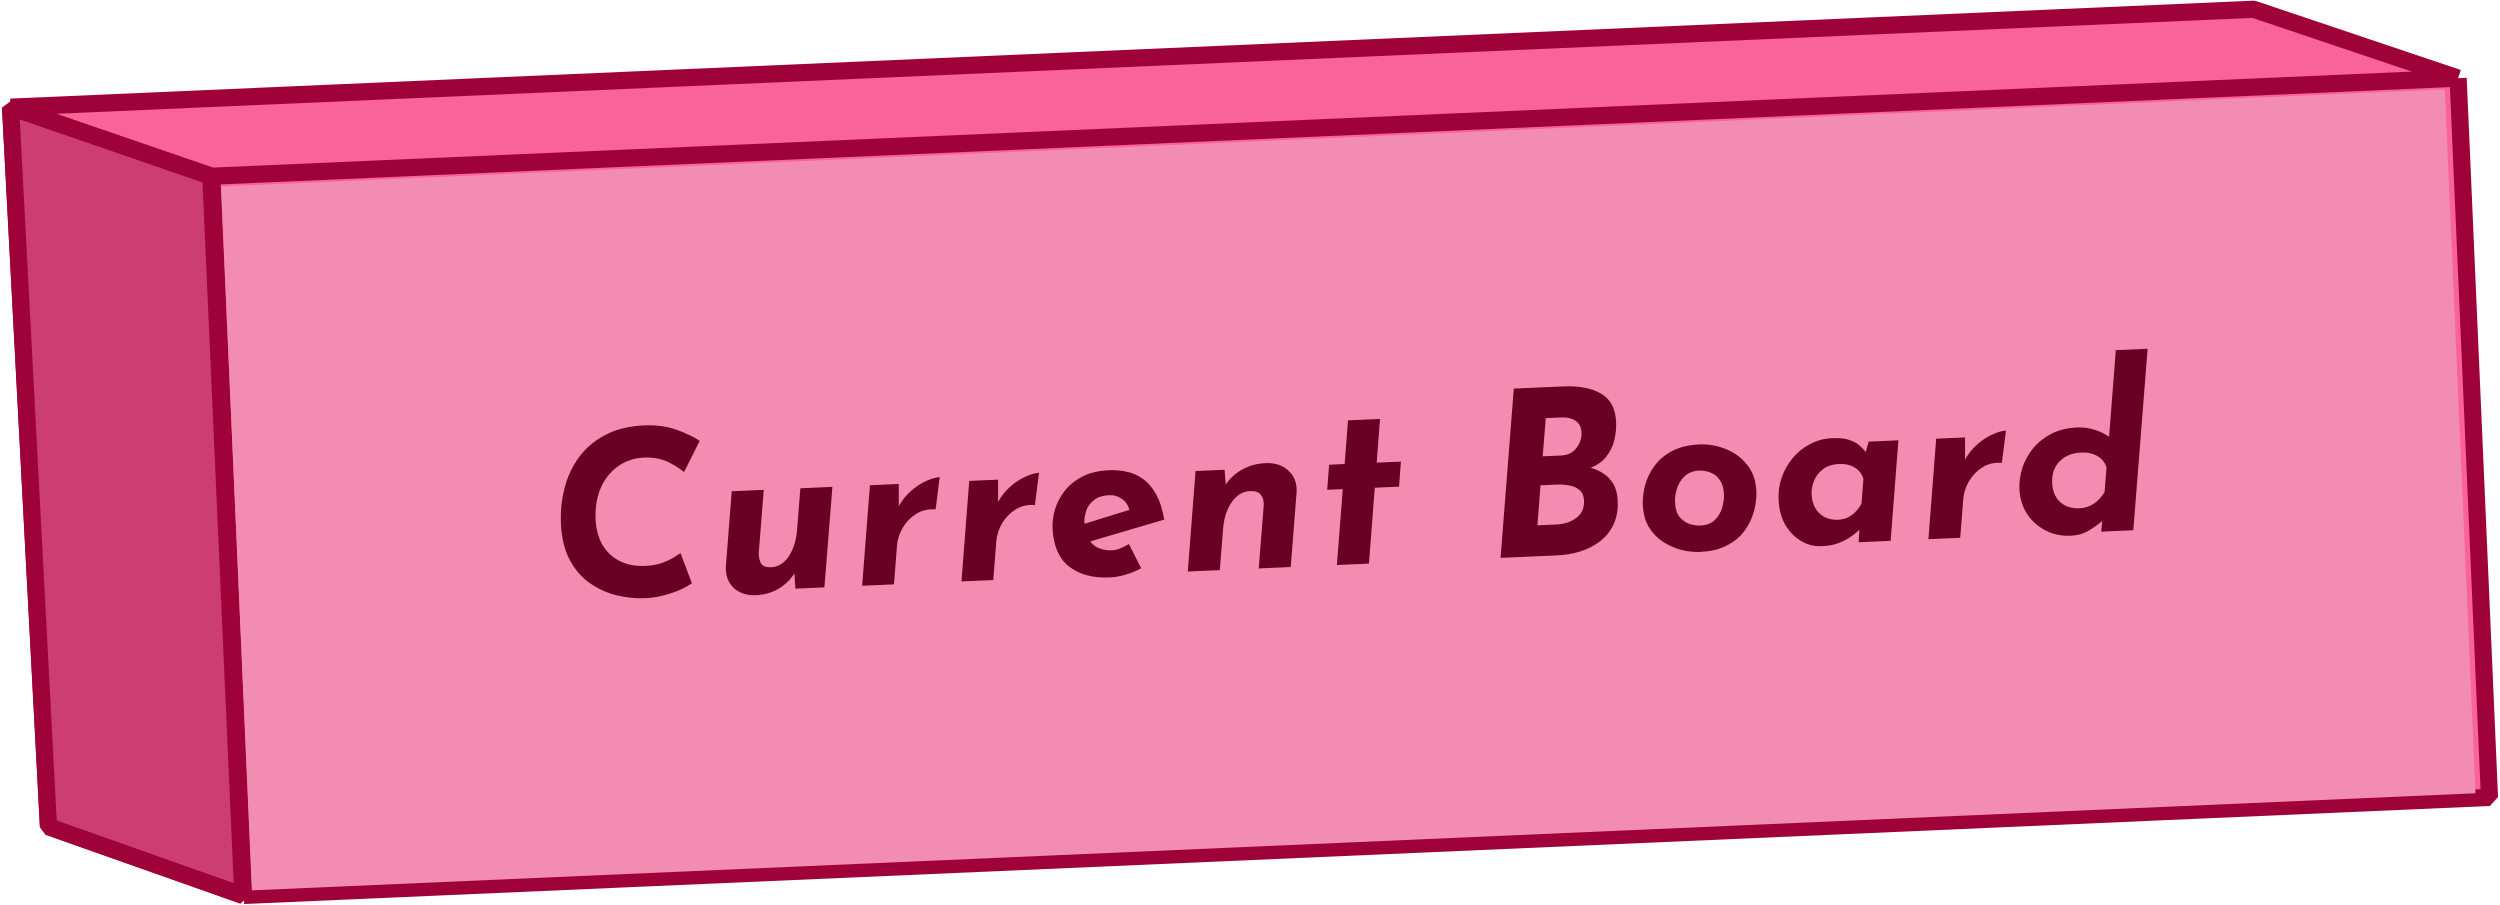
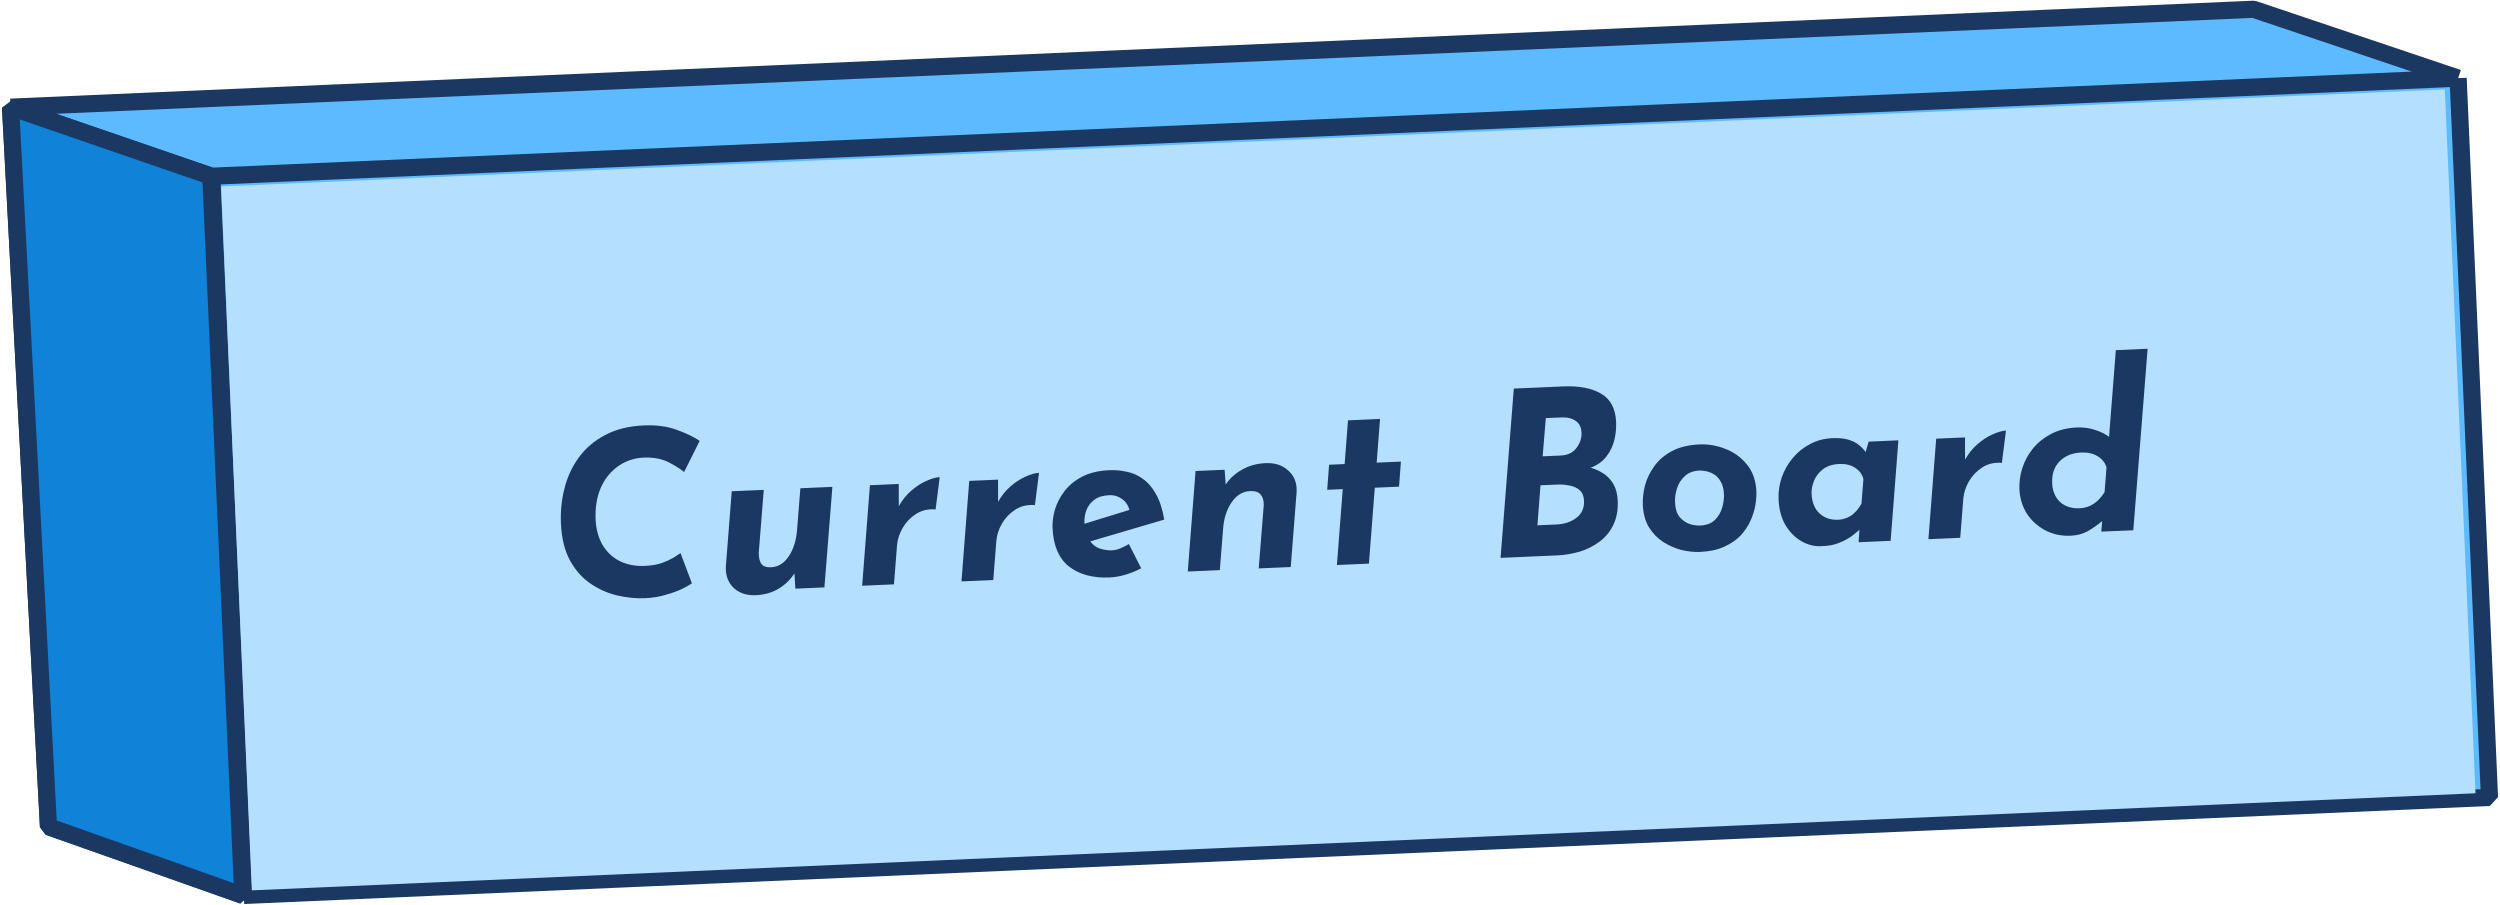
<svg xmlns="http://www.w3.org/2000/svg" width="655" height="237" viewBox="0 0 655 237" fill="none">
-   <path d="M12.705 216.589L2.761 28.083L55.492 46.17L63.88 234.608L12.705 216.589Z" fill="#F96398" />
-   <path d="M644.027 20.474L590.435 2.425L2.761 28.083L55.492 46.17L644.027 20.474Z" fill="#F96398" />
-   <path d="M652.243 208.92L644.027 20.474L55.492 46.17L63.88 234.608L652.243 208.92Z" fill="#F96398" />
-   <path d="M644.027 20.474L652.243 208.92L63.88 234.608M644.027 20.474L590.435 2.425L2.761 28.083M644.027 20.474L55.492 46.17M2.761 28.083L12.705 216.589L63.88 234.608M2.761 28.083L55.492 46.17M63.88 234.608L55.492 46.17" stroke="#9E0238" stroke-width="4.497" stroke-linejoin="bevel" />
-   <rect width="583.155" height="184.591" transform="matrix(0.999048 -0.0436194 0.0435556 0.999051 57.941 48.8555)" fill="#F28DB1" />
-   <path d="M12.696 216.585L2.76 28.079L55.236 46.177L63.623 234.615L12.696 216.585Z" fill="#CB3E6F" stroke="#9E0238" stroke-width="4.497" stroke-linejoin="bevel" />
-   <path d="M181.284 152.829C180.818 153.169 179.978 153.647 178.764 154.26C177.588 154.832 176.149 155.355 174.448 155.83C172.789 156.343 170.96 156.643 168.962 156.73C166.684 156.829 164.292 156.594 161.784 156.022C159.317 155.45 156.99 154.43 154.804 152.964C152.618 151.498 150.808 149.475 149.374 146.895C147.941 144.315 147.138 141.067 146.967 137.151C146.829 133.994 147.136 130.938 147.888 127.982C148.638 124.986 149.882 122.29 151.619 119.891C153.394 117.452 155.691 115.49 158.509 114.005C161.325 112.481 164.711 111.633 168.667 111.46C171.984 111.315 174.884 111.709 177.367 112.641C179.848 113.534 181.832 114.488 183.318 115.505L179.23 123.671C178.316 122.91 177.059 122.104 175.461 121.253C173.862 120.402 172 119.942 169.875 119.875C166.989 119.801 164.476 120.471 162.336 121.886C160.234 123.259 158.616 125.171 157.482 127.623C156.387 130.073 155.91 132.897 156.05 136.094C156.158 138.571 156.733 140.748 157.776 142.625C158.859 144.499 160.343 145.936 162.228 146.934C164.154 147.931 166.395 148.374 168.953 148.262C170.671 148.187 172.142 147.943 173.365 147.529C174.586 147.076 175.607 146.611 176.427 146.134C177.245 145.618 177.868 145.211 178.295 144.912L181.284 152.829ZM198.007 155.942C195.649 156.045 193.72 155.409 192.218 154.033C190.755 152.616 190.073 150.743 190.171 148.417L191.713 128.711L200.105 128.345L198.787 144.918C198.798 146.078 199.018 147.01 199.449 147.712C199.919 148.372 200.773 148.675 202.012 148.621C203.89 148.539 205.449 147.57 206.689 145.714C207.928 143.818 208.646 141.465 208.843 138.653L209.696 127.926L218.088 127.559L215.995 153.896L208.382 154.228L208.147 150.215C207.098 151.862 205.715 153.204 203.999 154.239C202.282 155.275 200.285 155.843 198.007 155.942ZM235.471 126.8L235.485 132.625C236.376 131.025 237.458 129.677 238.731 128.58C240.043 127.442 241.367 126.583 242.703 126.004C244.077 125.384 245.244 125.053 246.203 125.011L245.131 133.465C243.202 133.309 241.498 133.704 240.017 134.65C238.537 135.595 237.369 136.807 236.513 138.286C235.656 139.765 235.161 141.268 235.028 142.795L234.217 153.1L225.885 153.464L227.918 127.13L235.471 126.8ZM261.49 125.664L261.504 131.489C262.395 129.889 263.477 128.541 264.75 127.444C266.062 126.306 267.386 125.447 268.722 124.868C270.096 124.248 271.263 123.917 272.222 123.875L271.15 132.329C269.221 132.173 267.517 132.568 266.036 133.514C264.556 134.459 263.388 135.671 262.532 137.15C261.675 138.629 261.18 140.132 261.047 141.659L260.236 151.964L251.904 152.328L253.937 125.994L261.49 125.664ZM291.278 144.183C292.077 144.148 292.83 143.975 293.537 143.664C294.284 143.351 295.029 142.978 295.77 142.545L298.99 148.891C297.7 149.588 296.323 150.148 294.86 150.573C293.437 150.995 292.046 151.236 290.687 151.295C286.371 151.484 282.847 150.537 280.113 148.454C277.418 146.329 275.97 142.969 275.769 138.374C275.701 136.815 275.911 135.185 276.397 133.482C276.923 131.777 277.754 130.179 278.89 128.688C280.064 127.156 281.61 125.887 283.528 124.882C285.486 123.876 287.864 123.312 290.661 123.19C292.18 123.123 293.687 123.258 295.183 123.593C296.717 123.886 298.126 124.505 299.408 125.45C300.729 126.354 301.867 127.665 302.823 129.385C303.819 131.103 304.558 133.353 305.04 136.135L285.65 141.846C286.373 142.815 287.262 143.457 288.317 143.772C289.372 144.086 290.359 144.223 291.278 144.183ZM284.12 137.048L284.127 137.228L295.92 133.59C295.543 132.285 294.86 131.314 293.871 130.677C292.92 129.998 291.846 129.684 290.647 129.737C289.008 129.808 287.705 130.205 286.735 130.928C285.766 131.651 285.065 132.563 284.632 133.663C284.24 134.761 284.069 135.889 284.12 137.048ZM320.846 123.073L321.136 126.964C322.187 125.357 323.612 124.053 325.41 123.054C327.206 122.014 329.263 121.444 331.581 121.343C334.059 121.235 336.049 121.889 337.552 123.304C339.094 124.678 339.815 126.529 339.716 128.855L338.175 148.561L329.783 148.928L331.101 132.354C331.13 131.192 330.87 130.283 330.321 129.626C329.81 128.927 328.875 128.608 327.517 128.667C325.558 128.753 323.94 129.744 322.662 131.642C321.382 133.499 320.643 135.834 320.445 138.645L319.592 149.373L311.2 149.739L313.233 123.405L320.846 123.073ZM353.176 110.13L361.568 109.764L360.687 121.213L367.041 120.936L366.547 127.504L360.193 127.781L358.659 147.667L350.267 148.033L351.801 128.148L347.725 128.325L348.219 121.758L352.295 121.58L353.176 110.13ZM409.564 101.242C413.72 101.061 417.031 101.697 419.496 103.151C421.96 104.565 423.27 107.05 423.425 110.607C423.492 112.125 423.339 113.673 422.967 115.251C422.596 116.829 421.899 118.281 420.875 119.606C419.89 120.891 418.512 121.872 416.74 122.55C417.914 122.859 419.017 123.351 420.047 124.027C421.118 124.701 421.999 125.623 422.691 126.794C423.382 127.965 423.767 129.43 423.843 131.188C423.95 133.626 423.562 135.745 422.68 137.545C421.835 139.303 420.638 140.757 419.086 141.906C417.575 143.053 415.832 143.93 413.856 144.536C411.919 145.101 409.911 145.429 407.833 145.52L393.147 146.161L396.616 101.808L409.564 101.242ZM408.853 119.351C410.731 119.269 412.123 118.607 413.03 117.366C413.977 116.124 414.419 114.783 414.356 113.345C414.295 111.946 413.79 110.927 412.841 110.288C411.891 109.609 410.636 109.303 409.078 109.371L405.002 109.549L404.177 119.555L408.853 119.351ZM407.78 137.415C409.858 137.324 411.594 136.748 412.989 135.686C414.424 134.622 415.099 133.111 415.013 131.153C414.961 129.954 414.581 129.05 413.874 128.44C413.207 127.829 412.348 127.426 411.299 127.231C410.248 126.997 409.143 126.905 407.984 126.956L403.608 127.147L402.804 137.632L407.78 137.415ZM445.431 144.599C443.872 144.667 442.243 144.498 440.544 144.092C438.843 143.646 437.23 142.935 435.706 141.961C434.222 140.985 432.985 139.697 431.994 138.099C431.044 136.499 430.519 134.56 430.419 132.282C430.349 130.684 430.536 128.994 430.978 127.213C431.461 125.43 432.269 123.753 433.401 122.182C434.532 120.572 436.076 119.243 438.032 118.197C439.988 117.15 442.405 116.564 445.282 116.439C447.64 116.336 449.92 116.737 452.121 117.642C454.361 118.505 456.222 119.865 457.704 121.722C459.227 123.577 460.05 125.924 460.174 128.761C460.217 129.76 460.129 130.945 459.909 132.316C459.686 133.647 459.265 135.007 458.645 136.395C458.025 137.783 457.161 139.082 456.053 140.292C454.943 141.461 453.504 142.445 451.737 143.243C450.011 144.039 447.908 144.491 445.431 144.599ZM445.369 137.695C447.088 137.62 448.407 137.122 449.328 136.201C450.249 135.28 450.882 134.191 451.227 132.935C451.573 131.679 451.723 130.531 451.678 129.492C451.617 128.094 451.328 126.985 450.812 126.167C450.334 125.307 449.746 124.672 449.047 124.262C448.348 123.852 447.656 123.582 446.97 123.452C446.283 123.322 445.72 123.266 445.281 123.285C443.642 123.357 442.343 123.854 441.382 124.777C440.42 125.66 439.746 126.73 439.36 127.988C438.975 129.246 438.806 130.415 438.853 131.494C438.931 133.292 439.35 134.635 440.11 135.523C440.909 136.409 441.796 137.01 442.771 137.328C443.784 137.604 444.65 137.727 445.369 137.695ZM477.21 143.091C475.493 143.206 473.794 142.8 472.112 141.873C470.43 140.945 469.007 139.546 467.844 137.675C466.722 135.802 466.101 133.507 465.982 130.79C465.897 128.831 466.175 126.937 466.815 125.108C467.454 123.238 468.402 121.555 469.658 120.059C470.912 118.523 472.42 117.296 474.182 116.378C475.941 115.42 477.9 114.895 480.058 114.8C481.817 114.724 483.244 114.861 484.34 115.214C485.477 115.565 486.378 116.026 487.043 116.597C487.749 117.167 488.336 117.782 488.806 118.442L489.587 115.706L497.379 115.365L495.346 141.699L486.954 142.065L487.173 138.813C486.71 139.233 486.034 139.783 485.143 140.463C484.29 141.101 483.194 141.689 481.856 142.228C480.559 142.765 479.01 143.053 477.21 143.091ZM481.652 136.171C482.851 136.119 483.976 135.749 485.027 135.063C486.076 134.336 486.972 133.296 487.713 131.943L488.213 125.495C487.877 124.228 487.133 123.24 485.981 122.529C484.869 121.817 483.514 121.496 481.915 121.566C480.117 121.644 478.676 122.108 477.592 122.956C476.508 123.804 475.731 124.819 475.262 126C474.793 127.182 474.582 128.312 474.63 129.391C474.726 131.589 475.421 133.3 476.716 134.525C478.008 135.71 479.654 136.258 481.652 136.171ZM514.833 114.603L514.847 120.428C515.738 118.828 516.82 117.479 518.093 116.383C519.405 115.244 520.729 114.386 522.065 113.807C523.439 113.187 524.606 112.855 525.565 112.813L524.493 121.268C522.564 121.112 520.86 121.507 519.379 122.452C517.899 123.398 516.731 124.61 515.875 126.089C515.018 127.568 514.523 129.071 514.39 130.598L513.579 140.903L505.247 141.267L507.28 114.933L514.833 114.603ZM542.534 140.359C540.057 140.468 537.814 139.985 535.805 138.912C533.796 137.838 532.19 136.367 530.988 134.498C529.823 132.587 529.191 130.492 529.092 128.214C529.012 126.376 529.252 124.544 529.813 122.718C530.412 120.85 531.338 119.128 532.59 117.552C533.882 115.974 535.488 114.682 537.406 113.678C539.324 112.673 541.561 112.115 544.119 112.003C545.837 111.928 547.428 112.139 548.891 112.636C550.352 113.092 551.58 113.7 552.574 114.457L554.345 91.738L562.677 91.374L558.927 138.923L550.535 139.289L550.775 136.516C549.499 137.573 548.217 138.47 546.928 139.207C545.637 139.904 544.173 140.288 542.534 140.359ZM544.863 133.171C547.541 133.054 549.721 131.638 551.404 128.922L551.903 122.474C551.528 121.209 550.744 120.222 549.552 119.514C548.36 118.805 546.925 118.487 545.246 118.56C542.888 118.663 541.001 119.446 539.583 120.91C538.204 122.331 537.566 124.221 537.669 126.579C537.759 128.657 538.452 130.308 539.747 131.533C541.08 132.716 542.785 133.262 544.863 133.171Z" fill="#680024" />
+   <path d="M12.705 216.589L2.761 28.083L55.492 46.17L63.88 234.608L12.705 216.589Z" fill="#5EBAFE" />
+   <path d="M644.027 20.474L590.435 2.425L2.761 28.083L55.492 46.17L644.027 20.474Z" fill="#5EBAFE" />
+   <path d="M652.243 208.92L644.027 20.474L55.492 46.17L63.88 234.608L652.243 208.92Z" fill="#5EBAFE" />
+   <path d="M644.027 20.474L652.243 208.92L63.88 234.608M644.027 20.474L590.435 2.425L2.761 28.083M644.027 20.474L55.492 46.17M2.761 28.083L12.705 216.589L63.88 234.608M2.761 28.083L55.492 46.17M63.88 234.608L55.492 46.17" stroke="#1B3862" stroke-width="4.497" stroke-linejoin="bevel" />
+   <rect width="583.155" height="184.591" transform="matrix(0.999048 -0.0436194 0.0435556 0.999051 57.941 48.8555)" fill="#B4DFFF" />
+   <path d="M12.696 216.585L2.76 28.079L55.236 46.177L63.623 234.615L12.696 216.585Z" fill="#1082D7" stroke="#1B3862" stroke-width="4.497" stroke-linejoin="bevel" />
+   <path d="M181.284 152.829C180.818 153.169 179.978 153.647 178.764 154.26C177.588 154.832 176.149 155.355 174.448 155.83C172.789 156.343 170.96 156.643 168.962 156.73C166.684 156.829 164.292 156.594 161.784 156.022C159.317 155.45 156.99 154.43 154.804 152.964C152.618 151.498 150.808 149.475 149.374 146.895C147.941 144.315 147.138 141.067 146.967 137.151C146.829 133.994 147.136 130.938 147.888 127.982C148.638 124.986 149.882 122.29 151.619 119.891C153.394 117.452 155.691 115.49 158.509 114.005C161.325 112.481 164.711 111.633 168.667 111.46C171.984 111.315 174.884 111.709 177.367 112.641C179.848 113.534 181.832 114.488 183.318 115.505L179.23 123.671C178.316 122.91 177.059 122.104 175.461 121.253C173.862 120.402 172 119.942 169.875 119.875C166.989 119.801 164.476 120.471 162.336 121.886C160.234 123.259 158.616 125.171 157.482 127.623C156.387 130.073 155.91 132.897 156.05 136.094C156.158 138.571 156.733 140.748 157.776 142.625C158.859 144.499 160.343 145.936 162.228 146.934C164.154 147.931 166.395 148.374 168.953 148.262C170.671 148.187 172.142 147.943 173.365 147.529C174.586 147.076 175.607 146.611 176.427 146.134C177.245 145.618 177.868 145.211 178.295 144.912L181.284 152.829ZM198.007 155.942C195.649 156.045 193.72 155.409 192.218 154.033C190.755 152.616 190.073 150.743 190.171 148.417L191.713 128.711L200.105 128.345L198.787 144.918C198.798 146.078 199.018 147.01 199.449 147.712C199.919 148.372 200.773 148.675 202.012 148.621C203.89 148.539 205.449 147.57 206.689 145.714C207.928 143.818 208.646 141.465 208.843 138.653L209.696 127.926L218.088 127.559L215.995 153.896L208.382 154.228L208.147 150.215C207.098 151.862 205.715 153.204 203.999 154.239C202.282 155.275 200.285 155.843 198.007 155.942ZM235.471 126.8L235.485 132.625C236.376 131.025 237.458 129.677 238.731 128.58C240.043 127.442 241.367 126.583 242.703 126.004C244.077 125.384 245.244 125.053 246.203 125.011L245.131 133.465C243.202 133.309 241.498 133.704 240.017 134.65C238.537 135.595 237.369 136.807 236.513 138.286C235.656 139.765 235.161 141.268 235.028 142.795L234.217 153.1L225.885 153.464L227.918 127.13L235.471 126.8ZM261.49 125.664L261.504 131.489C262.395 129.889 263.477 128.541 264.75 127.444C266.062 126.306 267.386 125.447 268.722 124.868C270.096 124.248 271.263 123.917 272.222 123.875L271.15 132.329C269.221 132.173 267.517 132.568 266.036 133.514C264.556 134.459 263.388 135.671 262.532 137.15C261.675 138.629 261.18 140.132 261.047 141.659L260.236 151.964L251.904 152.328L253.937 125.994L261.49 125.664ZM291.278 144.183C292.077 144.148 292.83 143.975 293.537 143.664C294.284 143.351 295.029 142.978 295.77 142.545L298.99 148.891C297.7 149.588 296.323 150.148 294.86 150.573C293.437 150.995 292.046 151.236 290.687 151.295C286.371 151.484 282.847 150.537 280.113 148.454C277.418 146.329 275.97 142.969 275.769 138.374C275.701 136.815 275.911 135.185 276.397 133.482C276.923 131.777 277.754 130.179 278.89 128.688C280.064 127.156 281.61 125.887 283.528 124.882C285.486 123.876 287.864 123.312 290.661 123.19C292.18 123.123 293.687 123.258 295.183 123.593C296.717 123.886 298.126 124.505 299.408 125.45C300.729 126.354 301.867 127.665 302.823 129.385C303.819 131.103 304.558 133.353 305.04 136.135L285.65 141.846C286.373 142.815 287.262 143.457 288.317 143.772C289.372 144.086 290.359 144.223 291.278 144.183ZM284.12 137.048L284.127 137.228L295.92 133.59C295.543 132.285 294.86 131.314 293.871 130.677C292.92 129.998 291.846 129.684 290.647 129.737C289.008 129.808 287.705 130.205 286.735 130.928C285.766 131.651 285.065 132.563 284.632 133.663C284.24 134.761 284.069 135.889 284.12 137.048ZM320.846 123.073L321.136 126.964C322.187 125.357 323.612 124.053 325.41 123.054C327.206 122.014 329.263 121.444 331.581 121.343C334.059 121.235 336.049 121.889 337.552 123.304C339.094 124.678 339.815 126.529 339.716 128.855L338.175 148.561L329.783 148.928L331.101 132.354C331.13 131.192 330.87 130.283 330.321 129.626C329.81 128.927 328.875 128.608 327.517 128.667C325.558 128.753 323.94 129.744 322.662 131.642C321.382 133.499 320.643 135.834 320.445 138.645L319.592 149.373L311.2 149.739L313.233 123.405L320.846 123.073ZM353.176 110.13L361.568 109.764L360.687 121.213L367.041 120.936L366.547 127.504L360.193 127.781L358.659 147.667L350.267 148.033L351.801 128.148L347.725 128.325L348.219 121.758L352.295 121.58L353.176 110.13ZM409.564 101.242C413.72 101.061 417.031 101.697 419.496 103.151C421.96 104.565 423.27 107.05 423.425 110.607C423.492 112.125 423.339 113.673 422.967 115.251C422.596 116.829 421.899 118.281 420.875 119.606C419.89 120.891 418.512 121.872 416.74 122.55C417.914 122.859 419.017 123.351 420.047 124.027C421.118 124.701 421.999 125.623 422.691 126.794C423.382 127.965 423.767 129.43 423.843 131.188C423.95 133.626 423.562 135.745 422.68 137.545C421.835 139.303 420.638 140.757 419.086 141.906C417.575 143.053 415.832 143.93 413.856 144.536C411.919 145.101 409.911 145.429 407.833 145.52L393.147 146.161L396.616 101.808L409.564 101.242ZM408.853 119.351C410.731 119.269 412.123 118.607 413.03 117.366C413.977 116.124 414.419 114.783 414.356 113.345C414.295 111.946 413.79 110.927 412.841 110.288C411.891 109.609 410.636 109.303 409.078 109.371L405.002 109.549L404.177 119.555L408.853 119.351ZM407.78 137.415C409.858 137.324 411.594 136.748 412.989 135.686C414.424 134.622 415.099 133.111 415.013 131.153C414.961 129.954 414.581 129.05 413.874 128.44C413.207 127.829 412.348 127.426 411.299 127.231C410.248 126.997 409.143 126.905 407.984 126.956L403.608 127.147L402.804 137.632L407.78 137.415ZM445.431 144.599C443.872 144.667 442.243 144.498 440.544 144.092C438.843 143.646 437.23 142.935 435.706 141.961C434.222 140.985 432.985 139.697 431.994 138.099C431.044 136.499 430.519 134.56 430.419 132.282C430.349 130.684 430.536 128.994 430.978 127.213C431.461 125.43 432.269 123.753 433.401 122.182C434.532 120.572 436.076 119.243 438.032 118.197C439.988 117.15 442.405 116.564 445.282 116.439C447.64 116.336 449.92 116.737 452.121 117.642C454.361 118.505 456.222 119.865 457.704 121.722C459.227 123.577 460.05 125.924 460.174 128.761C460.217 129.76 460.129 130.945 459.909 132.316C459.686 133.647 459.265 135.007 458.645 136.395C458.025 137.783 457.161 139.082 456.053 140.292C454.943 141.461 453.504 142.445 451.737 143.243C450.011 144.039 447.908 144.491 445.431 144.599ZM445.369 137.695C447.088 137.62 448.407 137.122 449.328 136.201C450.249 135.28 450.882 134.191 451.227 132.935C451.573 131.679 451.723 130.531 451.678 129.492C451.617 128.094 451.328 126.985 450.812 126.167C450.334 125.307 449.746 124.672 449.047 124.262C448.348 123.852 447.656 123.582 446.97 123.452C446.283 123.322 445.72 123.266 445.281 123.285C443.642 123.357 442.343 123.854 441.382 124.777C440.42 125.66 439.746 126.73 439.36 127.988C438.975 129.246 438.806 130.415 438.853 131.494C438.931 133.292 439.35 134.635 440.11 135.523C440.909 136.409 441.796 137.01 442.771 137.328C443.784 137.604 444.65 137.727 445.369 137.695ZM477.21 143.091C475.493 143.206 473.794 142.8 472.112 141.873C470.43 140.945 469.007 139.546 467.844 137.675C466.722 135.802 466.101 133.507 465.982 130.79C465.897 128.831 466.175 126.937 466.815 125.108C467.454 123.238 468.402 121.555 469.658 120.059C470.912 118.523 472.42 117.296 474.182 116.378C475.941 115.42 477.9 114.895 480.058 114.8C481.817 114.724 483.244 114.861 484.34 115.214C485.477 115.565 486.378 116.026 487.043 116.597C487.749 117.167 488.336 117.782 488.806 118.442L489.587 115.706L497.379 115.365L495.346 141.699L486.954 142.065L487.173 138.813C486.71 139.233 486.034 139.783 485.143 140.463C484.29 141.101 483.194 141.689 481.856 142.228C480.559 142.765 479.01 143.053 477.21 143.091ZM481.652 136.171C482.851 136.119 483.976 135.749 485.027 135.063C486.076 134.336 486.972 133.296 487.713 131.943L488.213 125.495C487.877 124.228 487.133 123.24 485.981 122.529C484.869 121.817 483.514 121.496 481.915 121.566C480.117 121.644 478.676 122.108 477.592 122.956C476.508 123.804 475.731 124.819 475.262 126C474.793 127.182 474.582 128.312 474.63 129.391C474.726 131.589 475.421 133.3 476.716 134.525C478.008 135.71 479.654 136.258 481.652 136.171ZM514.833 114.603L514.847 120.428C515.738 118.828 516.82 117.479 518.093 116.383C519.405 115.244 520.729 114.386 522.065 113.807C523.439 113.187 524.606 112.855 525.565 112.813L524.493 121.268C522.564 121.112 520.86 121.507 519.379 122.452C517.899 123.398 516.731 124.61 515.875 126.089C515.018 127.568 514.523 129.071 514.39 130.598L513.579 140.903L505.247 141.267L507.28 114.933L514.833 114.603ZM542.534 140.359C540.057 140.468 537.814 139.985 535.805 138.912C533.796 137.838 532.19 136.367 530.988 134.498C529.823 132.587 529.191 130.492 529.092 128.214C529.012 126.376 529.252 124.544 529.813 122.718C530.412 120.85 531.338 119.128 532.59 117.552C533.882 115.974 535.488 114.682 537.406 113.678C539.324 112.673 541.561 112.115 544.119 112.003C545.837 111.928 547.428 112.139 548.891 112.636C550.352 113.092 551.58 113.7 552.574 114.457L554.345 91.738L562.677 91.374L558.927 138.923L550.535 139.289L550.775 136.516C549.499 137.573 548.217 138.47 546.928 139.207C545.637 139.904 544.173 140.288 542.534 140.359ZM544.863 133.171C547.541 133.054 549.721 131.638 551.404 128.922L551.903 122.474C551.528 121.209 550.744 120.222 549.552 119.514C548.36 118.805 546.925 118.487 545.246 118.56C542.888 118.663 541.001 119.446 539.583 120.91C538.204 122.331 537.566 124.221 537.669 126.579C537.759 128.657 538.452 130.308 539.747 131.533C541.08 132.716 542.785 133.262 544.863 133.171Z" fill="#1B3862" />
</svg>
